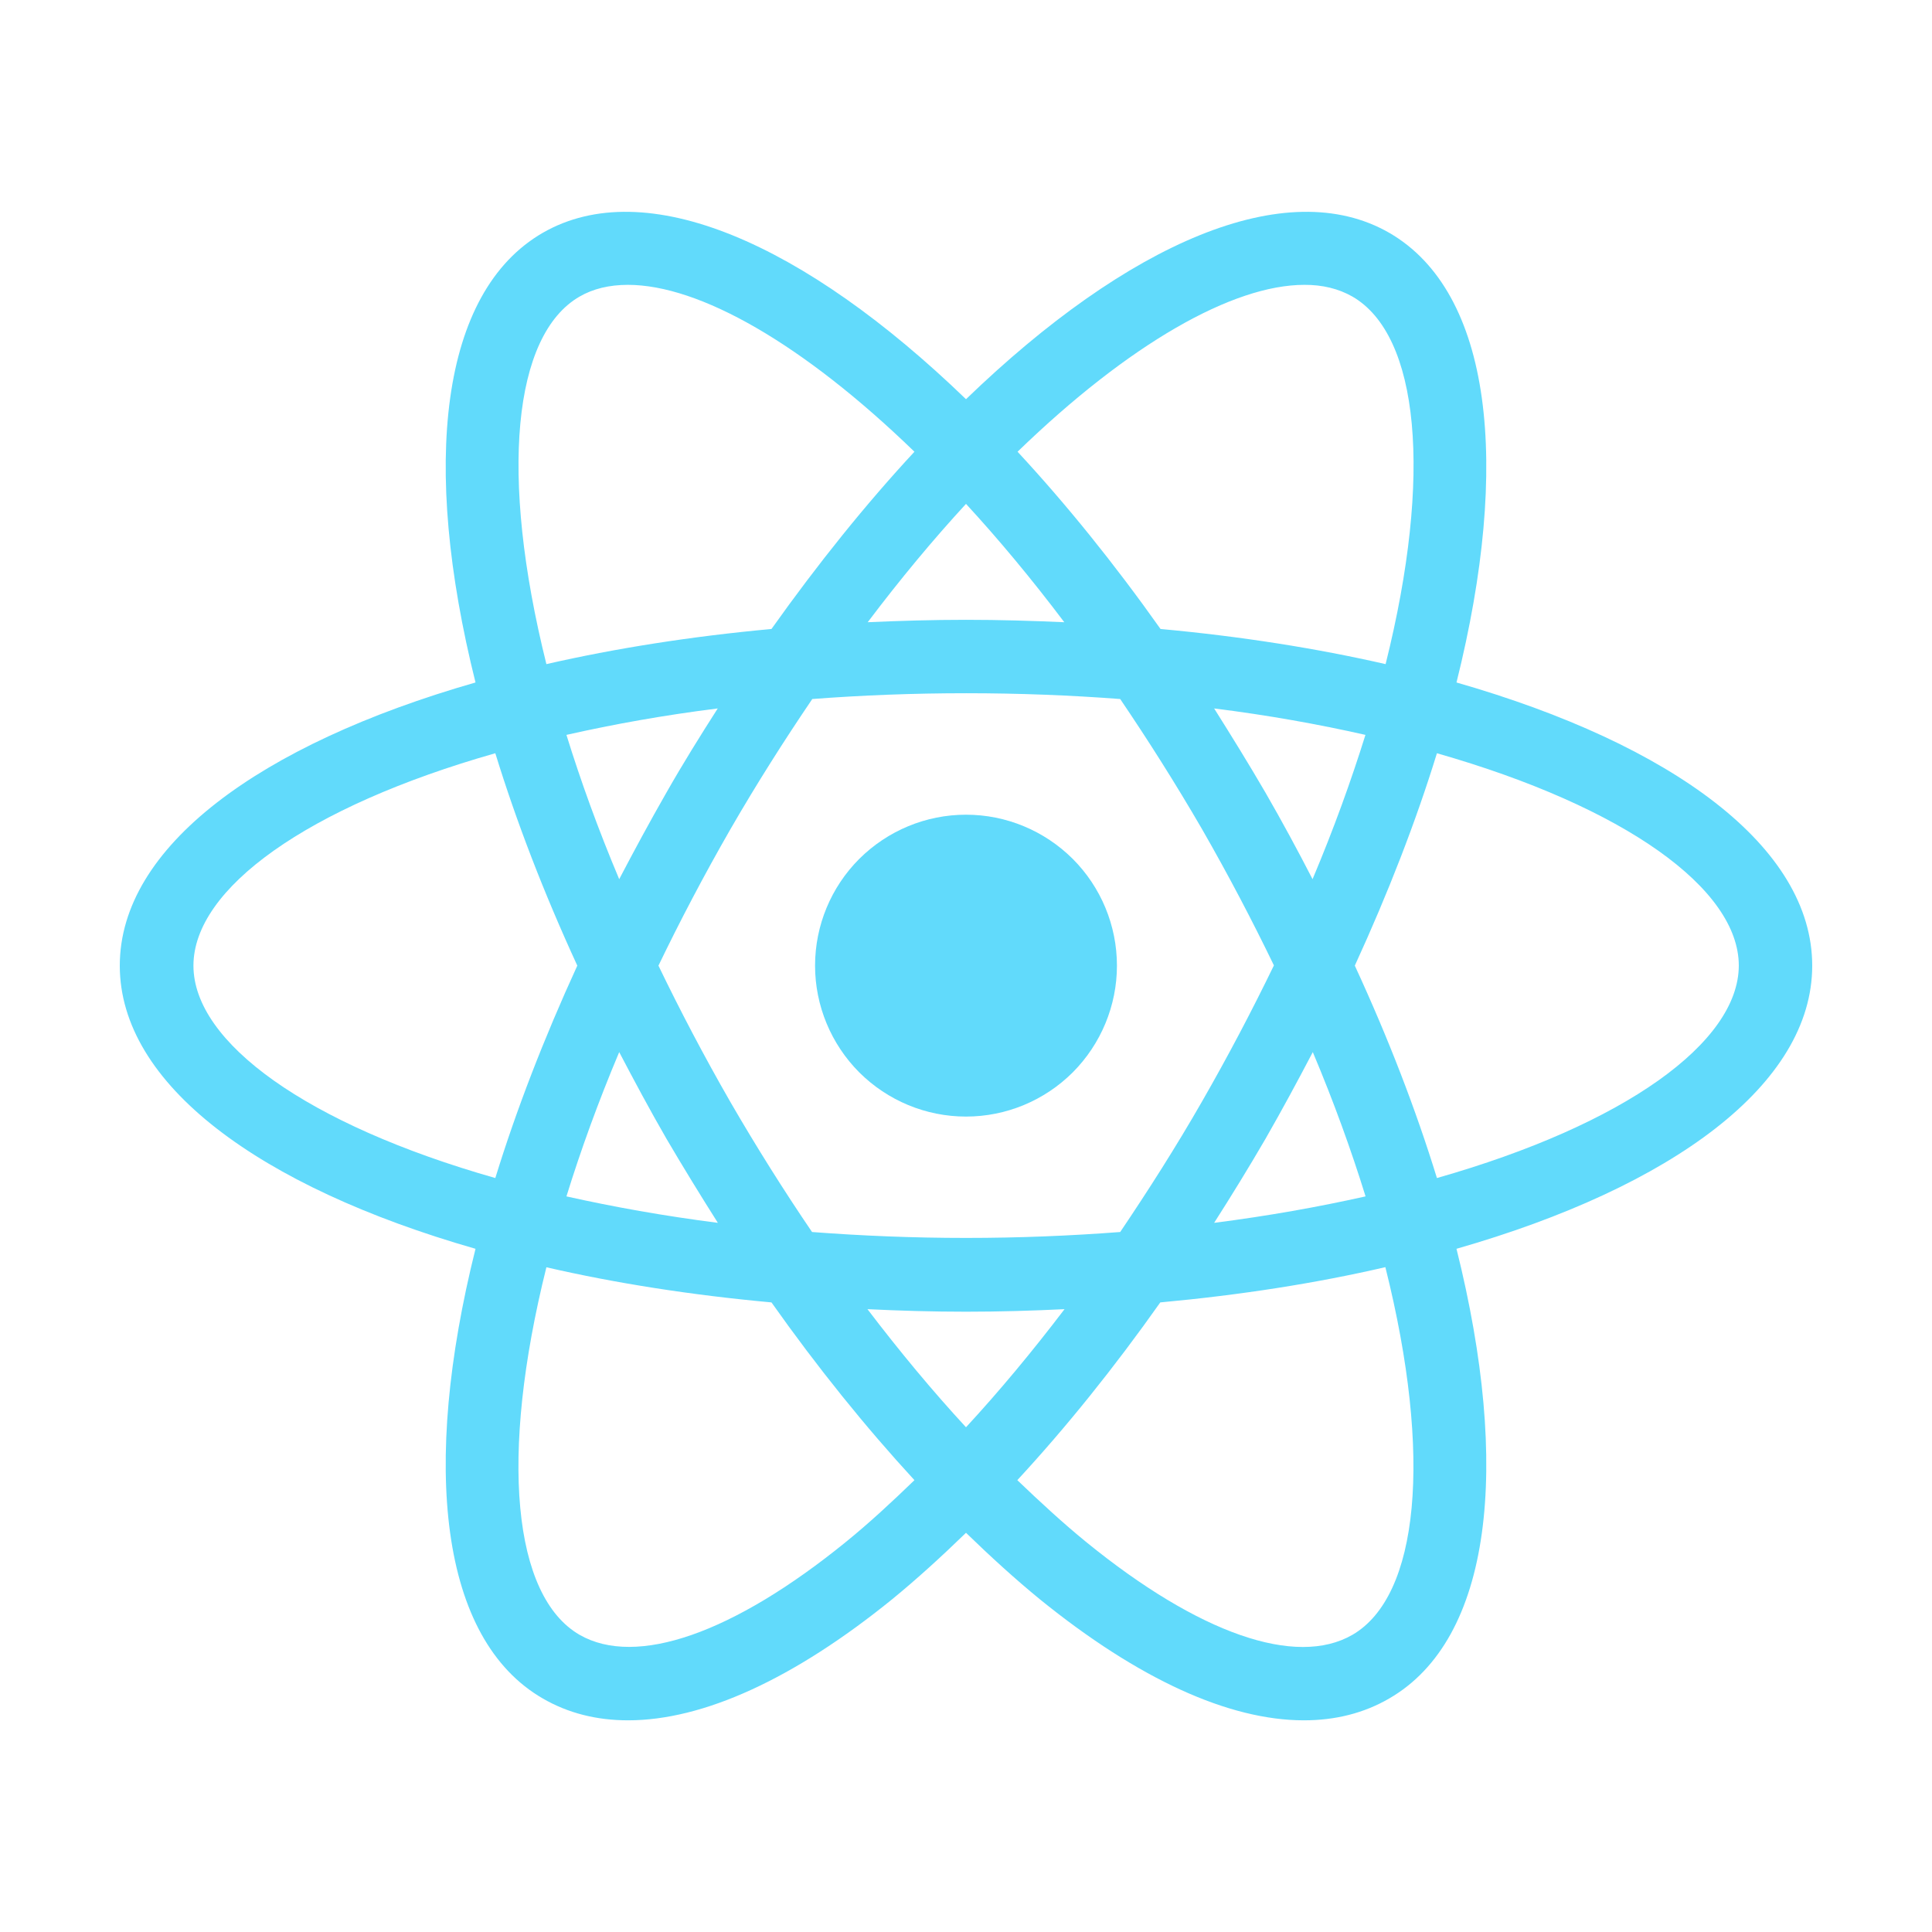
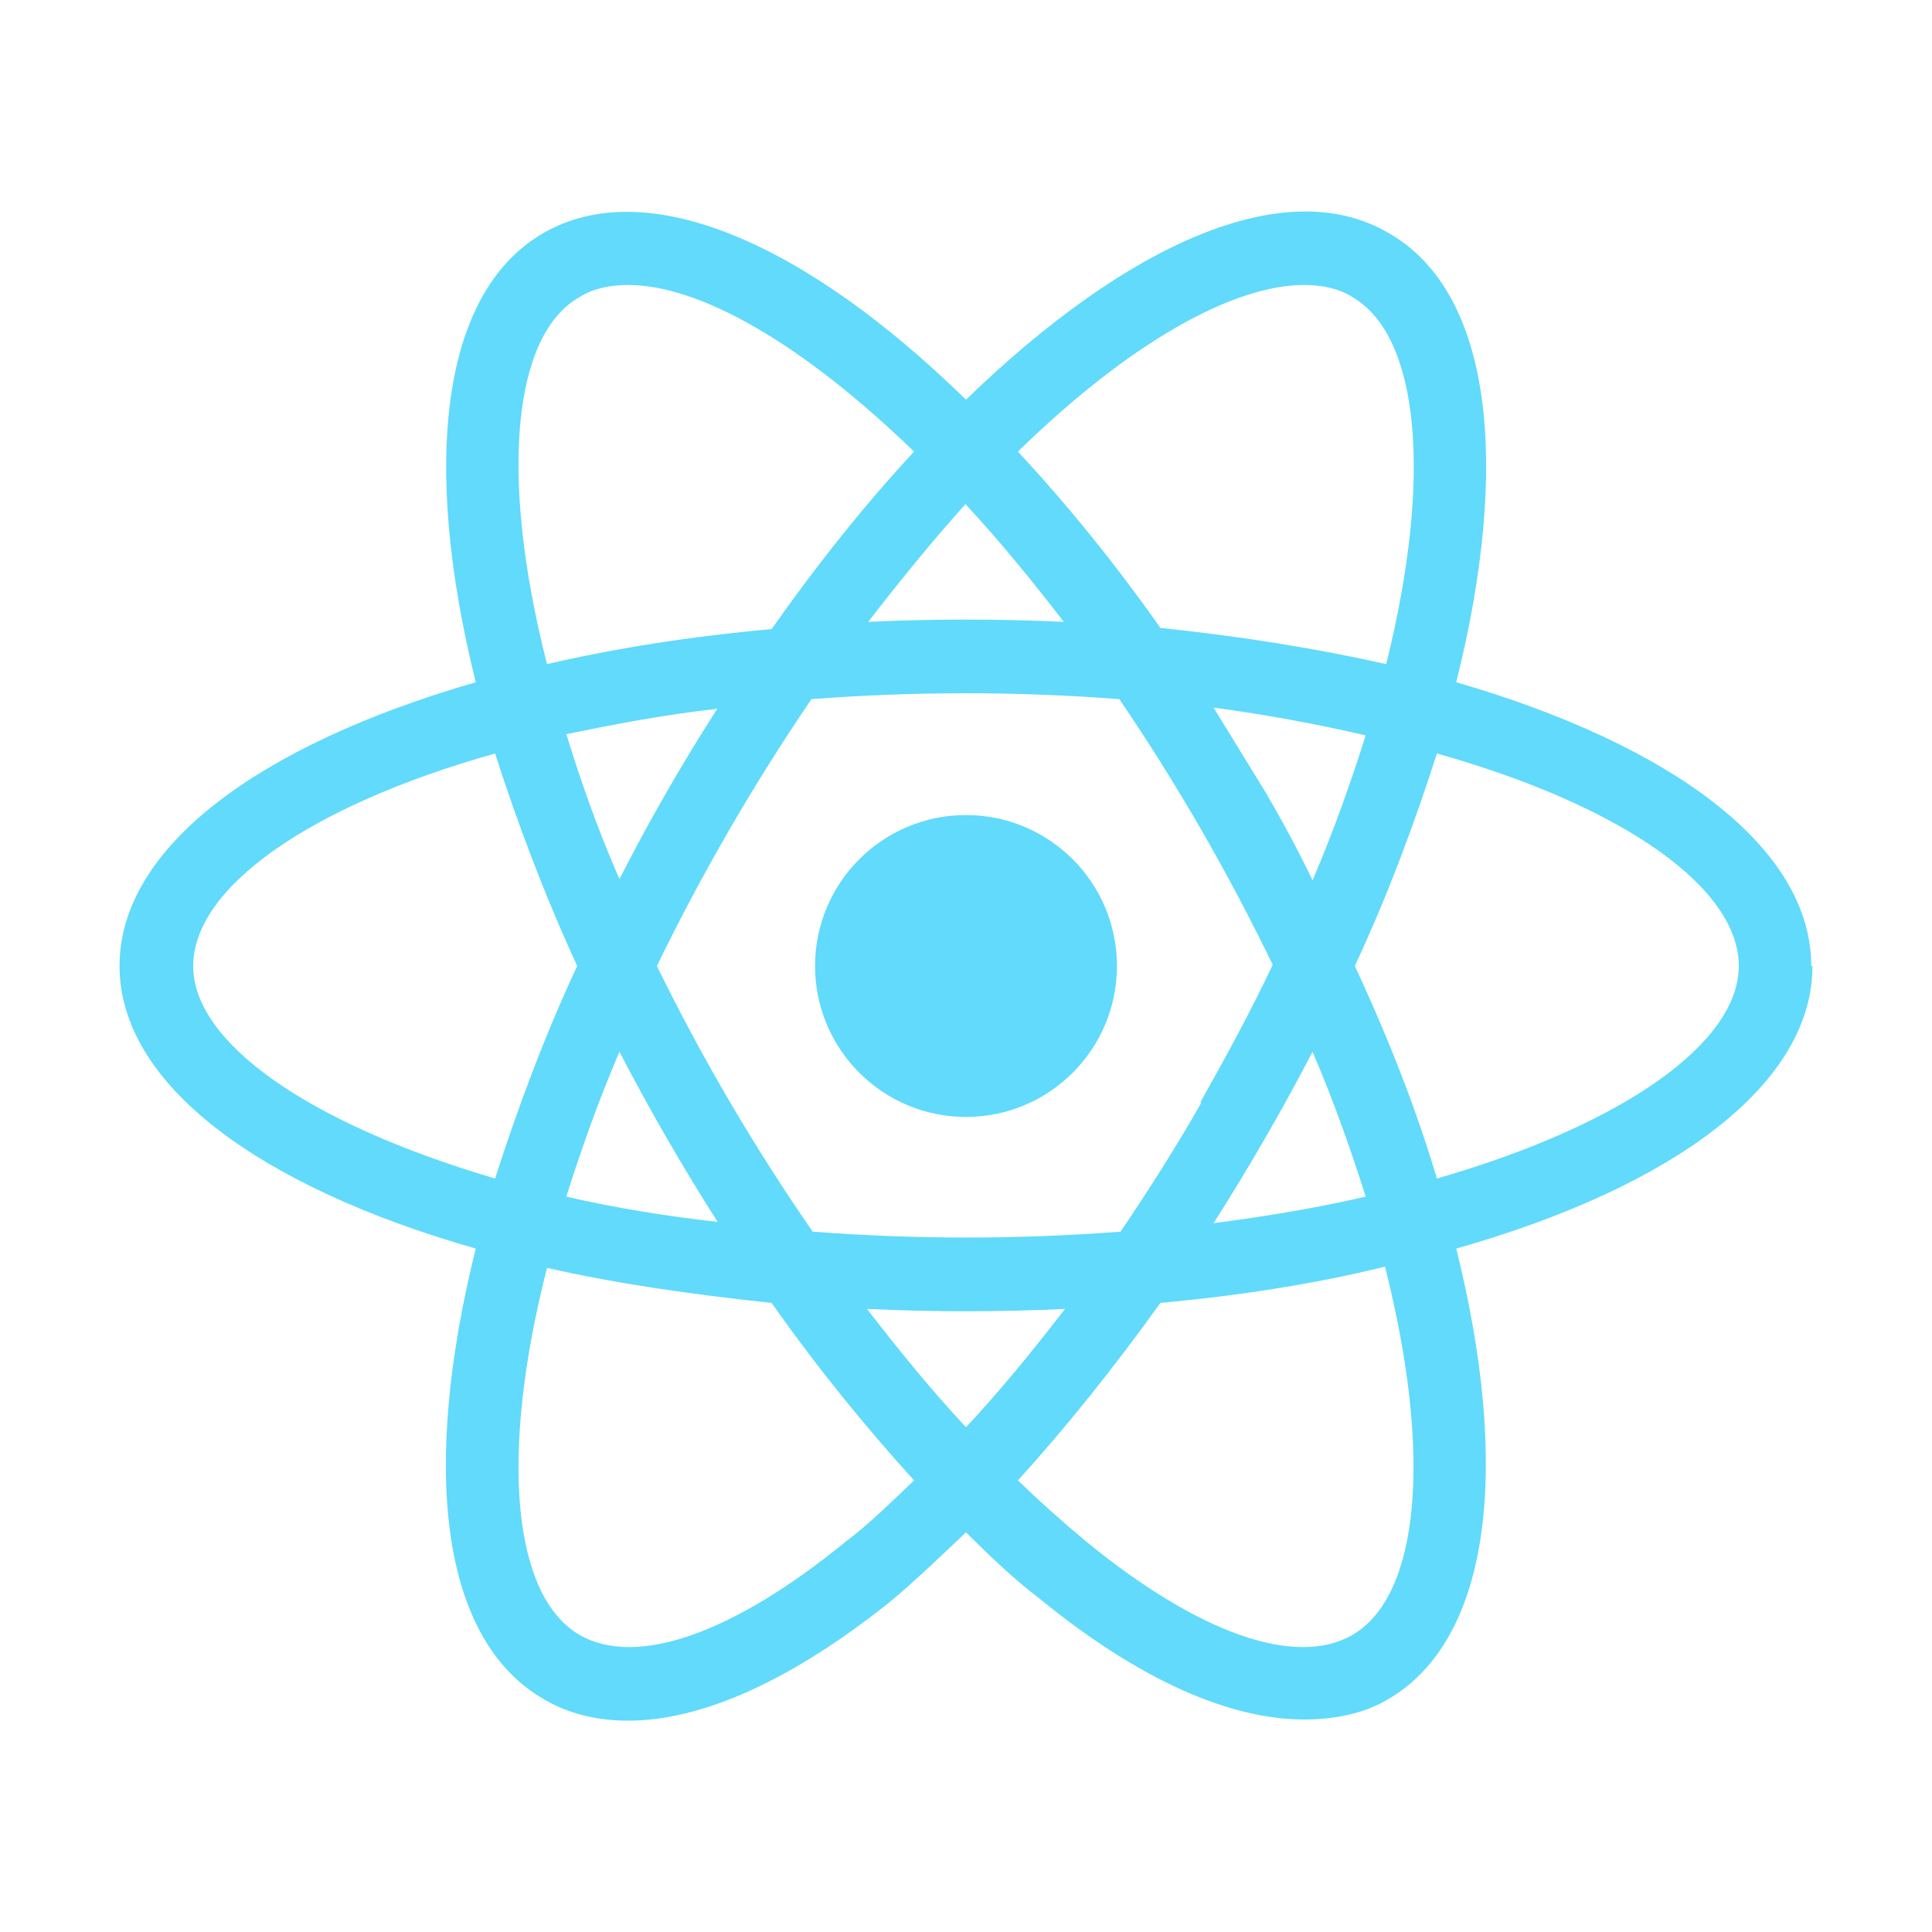
- <svg xmlns="http://www.w3.org/2000/svg" width="16" height="16" viewBox="0 0 16 16" fill="none">
-   <path d="M6.75 7.997C6.75 8.328 6.882 8.646 7.116 8.881C7.351 9.115 7.668 9.247 8 9.247C8.332 9.247 8.649 9.115 8.884 8.881C9.118 8.646 9.25 8.328 9.25 7.997C9.25 7.665 9.118 7.347 8.884 7.113C8.649 6.879 8.332 6.747 8 6.747C7.668 6.747 7.351 6.879 7.116 7.113C6.882 7.347 6.75 7.665 6.75 7.997Z" fill="#61DAFB" />
-   <path d="M15.008 7.997C15.008 7.016 13.855 6.166 12.062 5.652C12.514 3.842 12.355 2.419 11.505 1.928C10.653 1.438 9.341 2.011 8 3.306C6.659 2.011 5.347 1.438 4.495 1.928C3.645 2.419 3.486 3.844 3.938 5.652C2.145 6.166 0.992 7.016 0.992 7.997C0.992 8.978 2.145 9.828 3.938 10.342C3.486 12.15 3.645 13.575 4.495 14.066C4.705 14.188 4.942 14.247 5.202 14.247C5.822 14.247 6.573 13.906 7.389 13.244C7.592 13.078 7.797 12.891 8 12.694C8.203 12.891 8.408 13.078 8.611 13.244C9.427 13.906 10.177 14.247 10.798 14.247C11.058 14.247 11.295 14.188 11.505 14.066C12.355 13.575 12.514 12.152 12.062 10.342C13.855 9.828 15.008 8.978 15.008 7.997ZM11.2 2.456C11.752 2.775 11.867 3.93 11.475 5.5C10.902 5.369 10.277 5.27 9.611 5.209C9.225 4.664 8.827 4.172 8.427 3.741C9.352 2.845 10.211 2.359 10.802 2.359C10.952 2.358 11.086 2.391 11.2 2.456ZM9.953 9.125C9.738 9.5 9.509 9.859 9.277 10.203C8.869 10.234 8.444 10.252 8 10.252C7.558 10.252 7.133 10.234 6.725 10.203C6.491 9.859 6.264 9.498 6.048 9.125C5.828 8.742 5.631 8.366 5.453 7.997C5.631 7.628 5.828 7.252 6.048 6.869C6.269 6.486 6.497 6.128 6.727 5.789C7.134 5.758 7.559 5.741 8.002 5.741C8.444 5.741 8.869 5.758 9.277 5.789C9.506 6.127 9.734 6.486 9.955 6.867C10.175 7.25 10.372 7.627 10.55 7.995C10.37 8.366 10.173 8.742 9.953 9.125ZM10.872 8.713C11.047 9.128 11.191 9.527 11.309 9.908C10.92 9.995 10.502 10.07 10.055 10.127C10.2 9.9 10.342 9.669 10.481 9.43C10.619 9.189 10.748 8.95 10.872 8.713ZM8 11.82C7.723 11.52 7.452 11.194 7.184 10.842C7.452 10.855 7.723 10.863 8 10.863C8.277 10.863 8.548 10.855 8.816 10.842C8.548 11.194 8.277 11.52 8 11.82ZM5.945 10.127C5.498 10.07 5.081 9.995 4.691 9.908C4.809 9.527 4.953 9.128 5.128 8.713C5.252 8.95 5.38 9.189 5.519 9.43C5.658 9.667 5.8 9.898 5.945 10.127ZM5.128 7.281C4.953 6.866 4.809 6.467 4.691 6.086C5.08 5.998 5.497 5.923 5.944 5.867C5.8 6.092 5.656 6.323 5.519 6.564C5.381 6.805 5.252 7.044 5.128 7.281ZM8 4.173C8.27 4.466 8.544 4.795 8.814 5.153C8.547 5.141 8.277 5.133 8 5.133C7.723 5.133 7.453 5.141 7.186 5.153C7.456 4.795 7.73 4.466 8 4.173ZM10.48 6.564C10.341 6.325 10.198 6.094 10.055 5.867C10.502 5.923 10.919 5.998 11.308 6.086C11.189 6.467 11.045 6.866 10.87 7.281C10.748 7.044 10.619 6.805 10.48 6.564ZM4.8 2.456C4.912 2.391 5.047 2.359 5.2 2.359C5.791 2.359 6.648 2.845 7.573 3.741C7.173 4.172 6.775 4.666 6.389 5.209C5.725 5.27 5.098 5.369 4.525 5.5C4.133 3.928 4.25 2.773 4.8 2.456ZM1.602 7.997C1.602 7.359 2.544 6.681 4.102 6.238C4.275 6.8 4.502 7.391 4.781 7.997C4.503 8.603 4.275 9.194 4.102 9.756C2.544 9.313 1.602 8.633 1.602 7.997ZM7.005 12.77C6.072 13.528 5.269 13.808 4.8 13.539C4.248 13.22 4.133 12.066 4.525 10.495C5.098 10.627 5.723 10.725 6.389 10.786C6.77 11.325 7.169 11.819 7.573 12.258C7.384 12.441 7.195 12.616 7.005 12.77ZM11.2 13.539C10.733 13.809 9.928 13.53 8.995 12.77C8.806 12.616 8.616 12.441 8.425 12.258C8.831 11.819 9.228 11.325 9.609 10.786C10.273 10.725 10.9 10.627 11.473 10.494C11.867 12.066 11.75 13.22 11.2 13.539ZM11.9 9.756C11.727 9.194 11.5 8.603 11.22 7.997C11.498 7.391 11.727 6.8 11.9 6.238C13.458 6.683 14.4 7.361 14.4 7.997C14.398 8.633 13.456 9.313 11.9 9.756Z" fill="#61DAFB" />
+ <svg xmlns="http://www.w3.org/2000/svg" fill="none" viewBox="0 0 16 16">
+   <path fill="#61DAFB" d="M6.75 8a1.25 1.25 0 1 0 2.5 0 1.25 1.25 0 0 0-2.5 0Z" />
+   <path fill="#61DAFB" d="M15 8c0-.98-1.15-1.83-2.94-2.35.45-1.8.3-3.23-.56-3.72-.85-.5-2.16.08-3.5 1.38C6.66 2 5.35 1.44 4.5 1.93c-.85.49-1.01 1.91-.56 3.72C2.14 6.17.99 7.02.99 8s1.16 1.83 2.95 2.34c-.45 1.81-.3 3.23.56 3.73.2.12.44.18.7.18.62 0 1.37-.34 2.19-1 .2-.17.4-.36.61-.56.2.2.4.39.61.55.82.67 1.57 1 2.19 1 .26 0 .5-.05.7-.17.85-.5 1.01-1.92.56-3.73 1.8-.51 2.95-1.36 2.95-2.34Zm-3.8-5.54c.55.32.67 1.47.28 3.04-.58-.13-1.2-.23-1.87-.3-.38-.54-.78-1.03-1.18-1.46.92-.9 1.78-1.38 2.37-1.38.15 0 .29.03.4.1ZM9.95 9.13c-.21.37-.44.73-.67 1.07a16.66 16.66 0 0 1-2.55 0A17.04 17.04 0 0 1 5.44 8a17.64 17.64 0 0 1 1.28-2.21 16.68 16.68 0 0 1 2.55 0 17.32 17.32 0 0 1 1.27 2.2c-.18.38-.38.75-.6 1.14Zm.92-.42c.18.42.32.82.44 1.2-.39.09-.8.16-1.26.22a18.73 18.73 0 0 0 .82-1.42ZM8 11.82c-.28-.3-.55-.63-.82-.98a17.43 17.43 0 0 0 1.64 0c-.27.35-.54.68-.82.98Zm-2.05-1.7c-.45-.05-.87-.12-1.26-.21.12-.38.26-.78.44-1.2a18.17 18.17 0 0 0 .82 1.42Zm-.82-2.84c-.18-.41-.32-.81-.44-1.2.39-.08.8-.16 1.25-.21a16.48 16.48 0 0 0-.81 1.41ZM8 4.18c.27.29.54.62.81.97a17.36 17.36 0 0 0-1.62 0c.27-.35.54-.68.81-.98Zm2.48 2.38-.43-.7c.45.06.87.14 1.26.23-.12.38-.26.78-.44 1.2-.12-.25-.25-.49-.39-.73ZM4.8 2.46c.11-.07.25-.1.4-.1.6 0 1.45.49 2.37 1.38-.4.43-.8.93-1.18 1.47-.67.06-1.3.16-1.86.29-.4-1.57-.28-2.73.27-3.04ZM1.6 8c0-.64.94-1.32 2.5-1.76.18.56.4 1.15.68 1.76-.28.6-.5 1.2-.68 1.76C2.54 9.3 1.6 8.63 1.6 8ZM7 12.77c-.93.76-1.73 1.04-2.2.77-.55-.32-.67-1.47-.27-3.04.57.13 1.2.22 1.86.29.38.54.78 1.03 1.18 1.47-.19.18-.37.36-.57.51Zm4.2.77c-.47.27-1.27-.01-2.2-.77a9.87 9.87 0 0 1-.57-.51c.4-.44.8-.94 1.18-1.47.66-.06 1.29-.16 1.86-.3.4 1.58.28 2.73-.27 3.05Zm.7-3.78c-.17-.57-.4-1.16-.68-1.76.28-.6.5-1.2.68-1.76 1.56.44 2.5 1.12 2.5 1.76 0 .63-.94 1.31-2.5 1.76Z" />
</svg>
